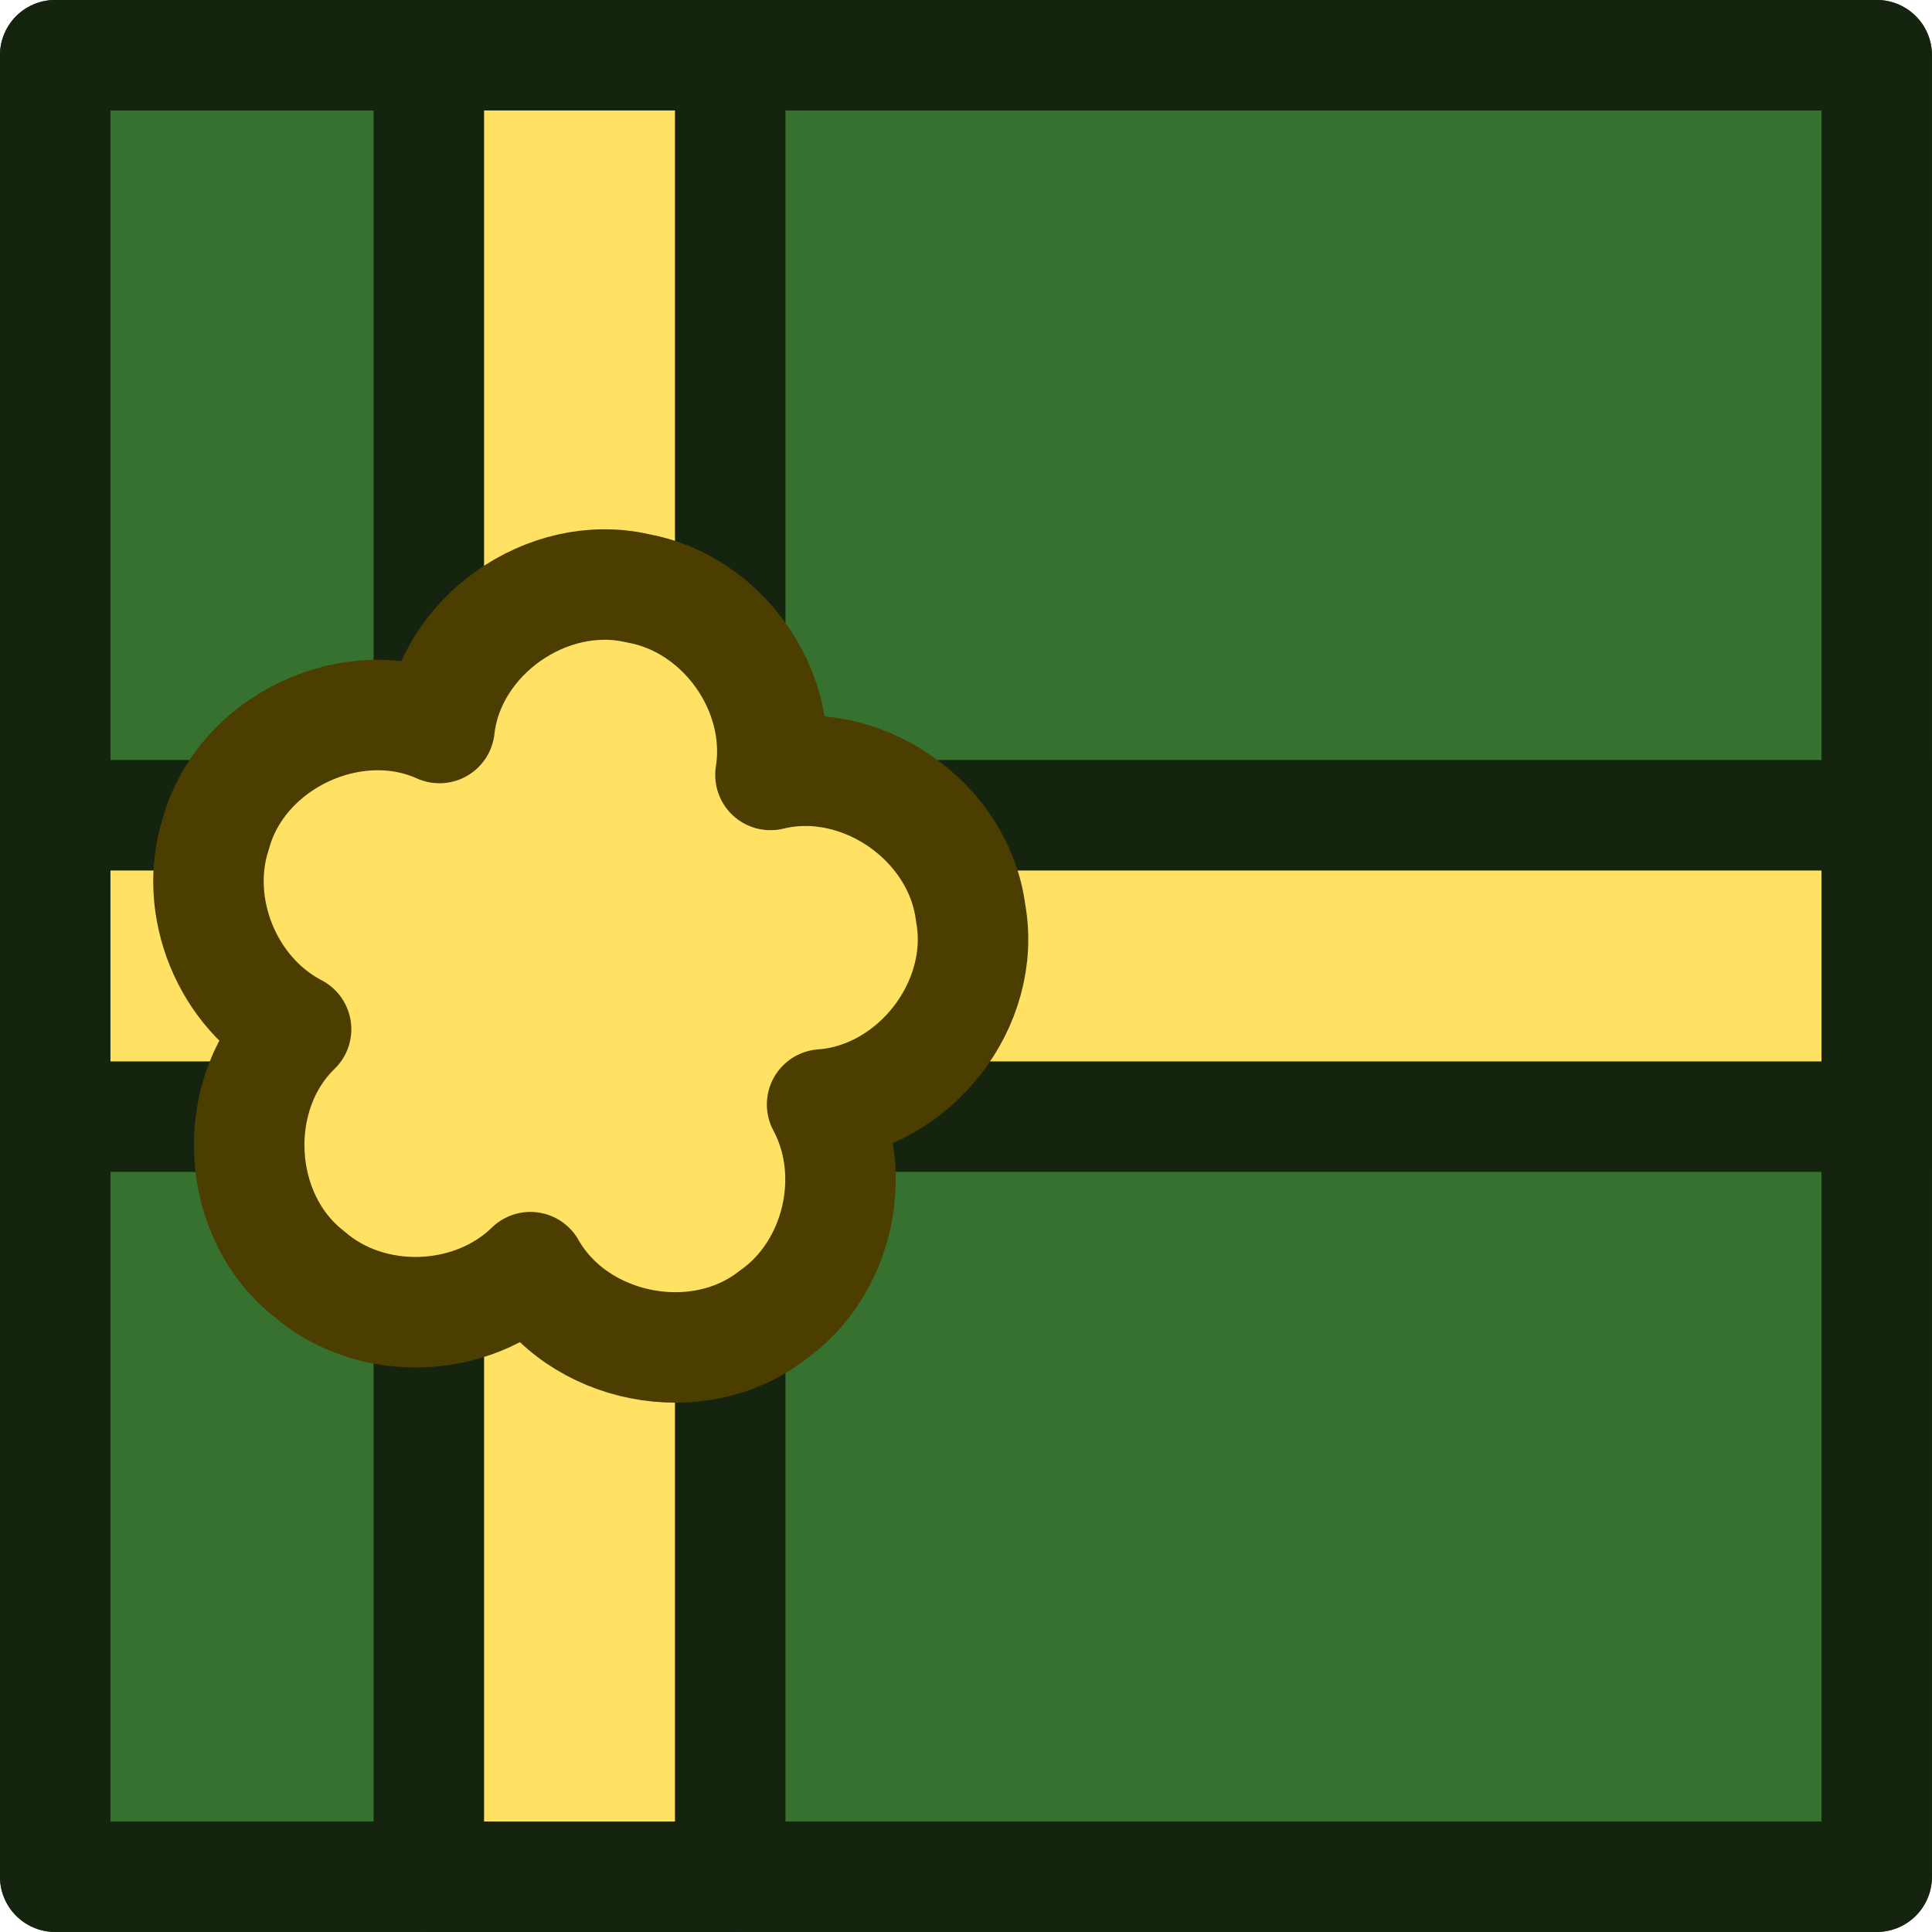
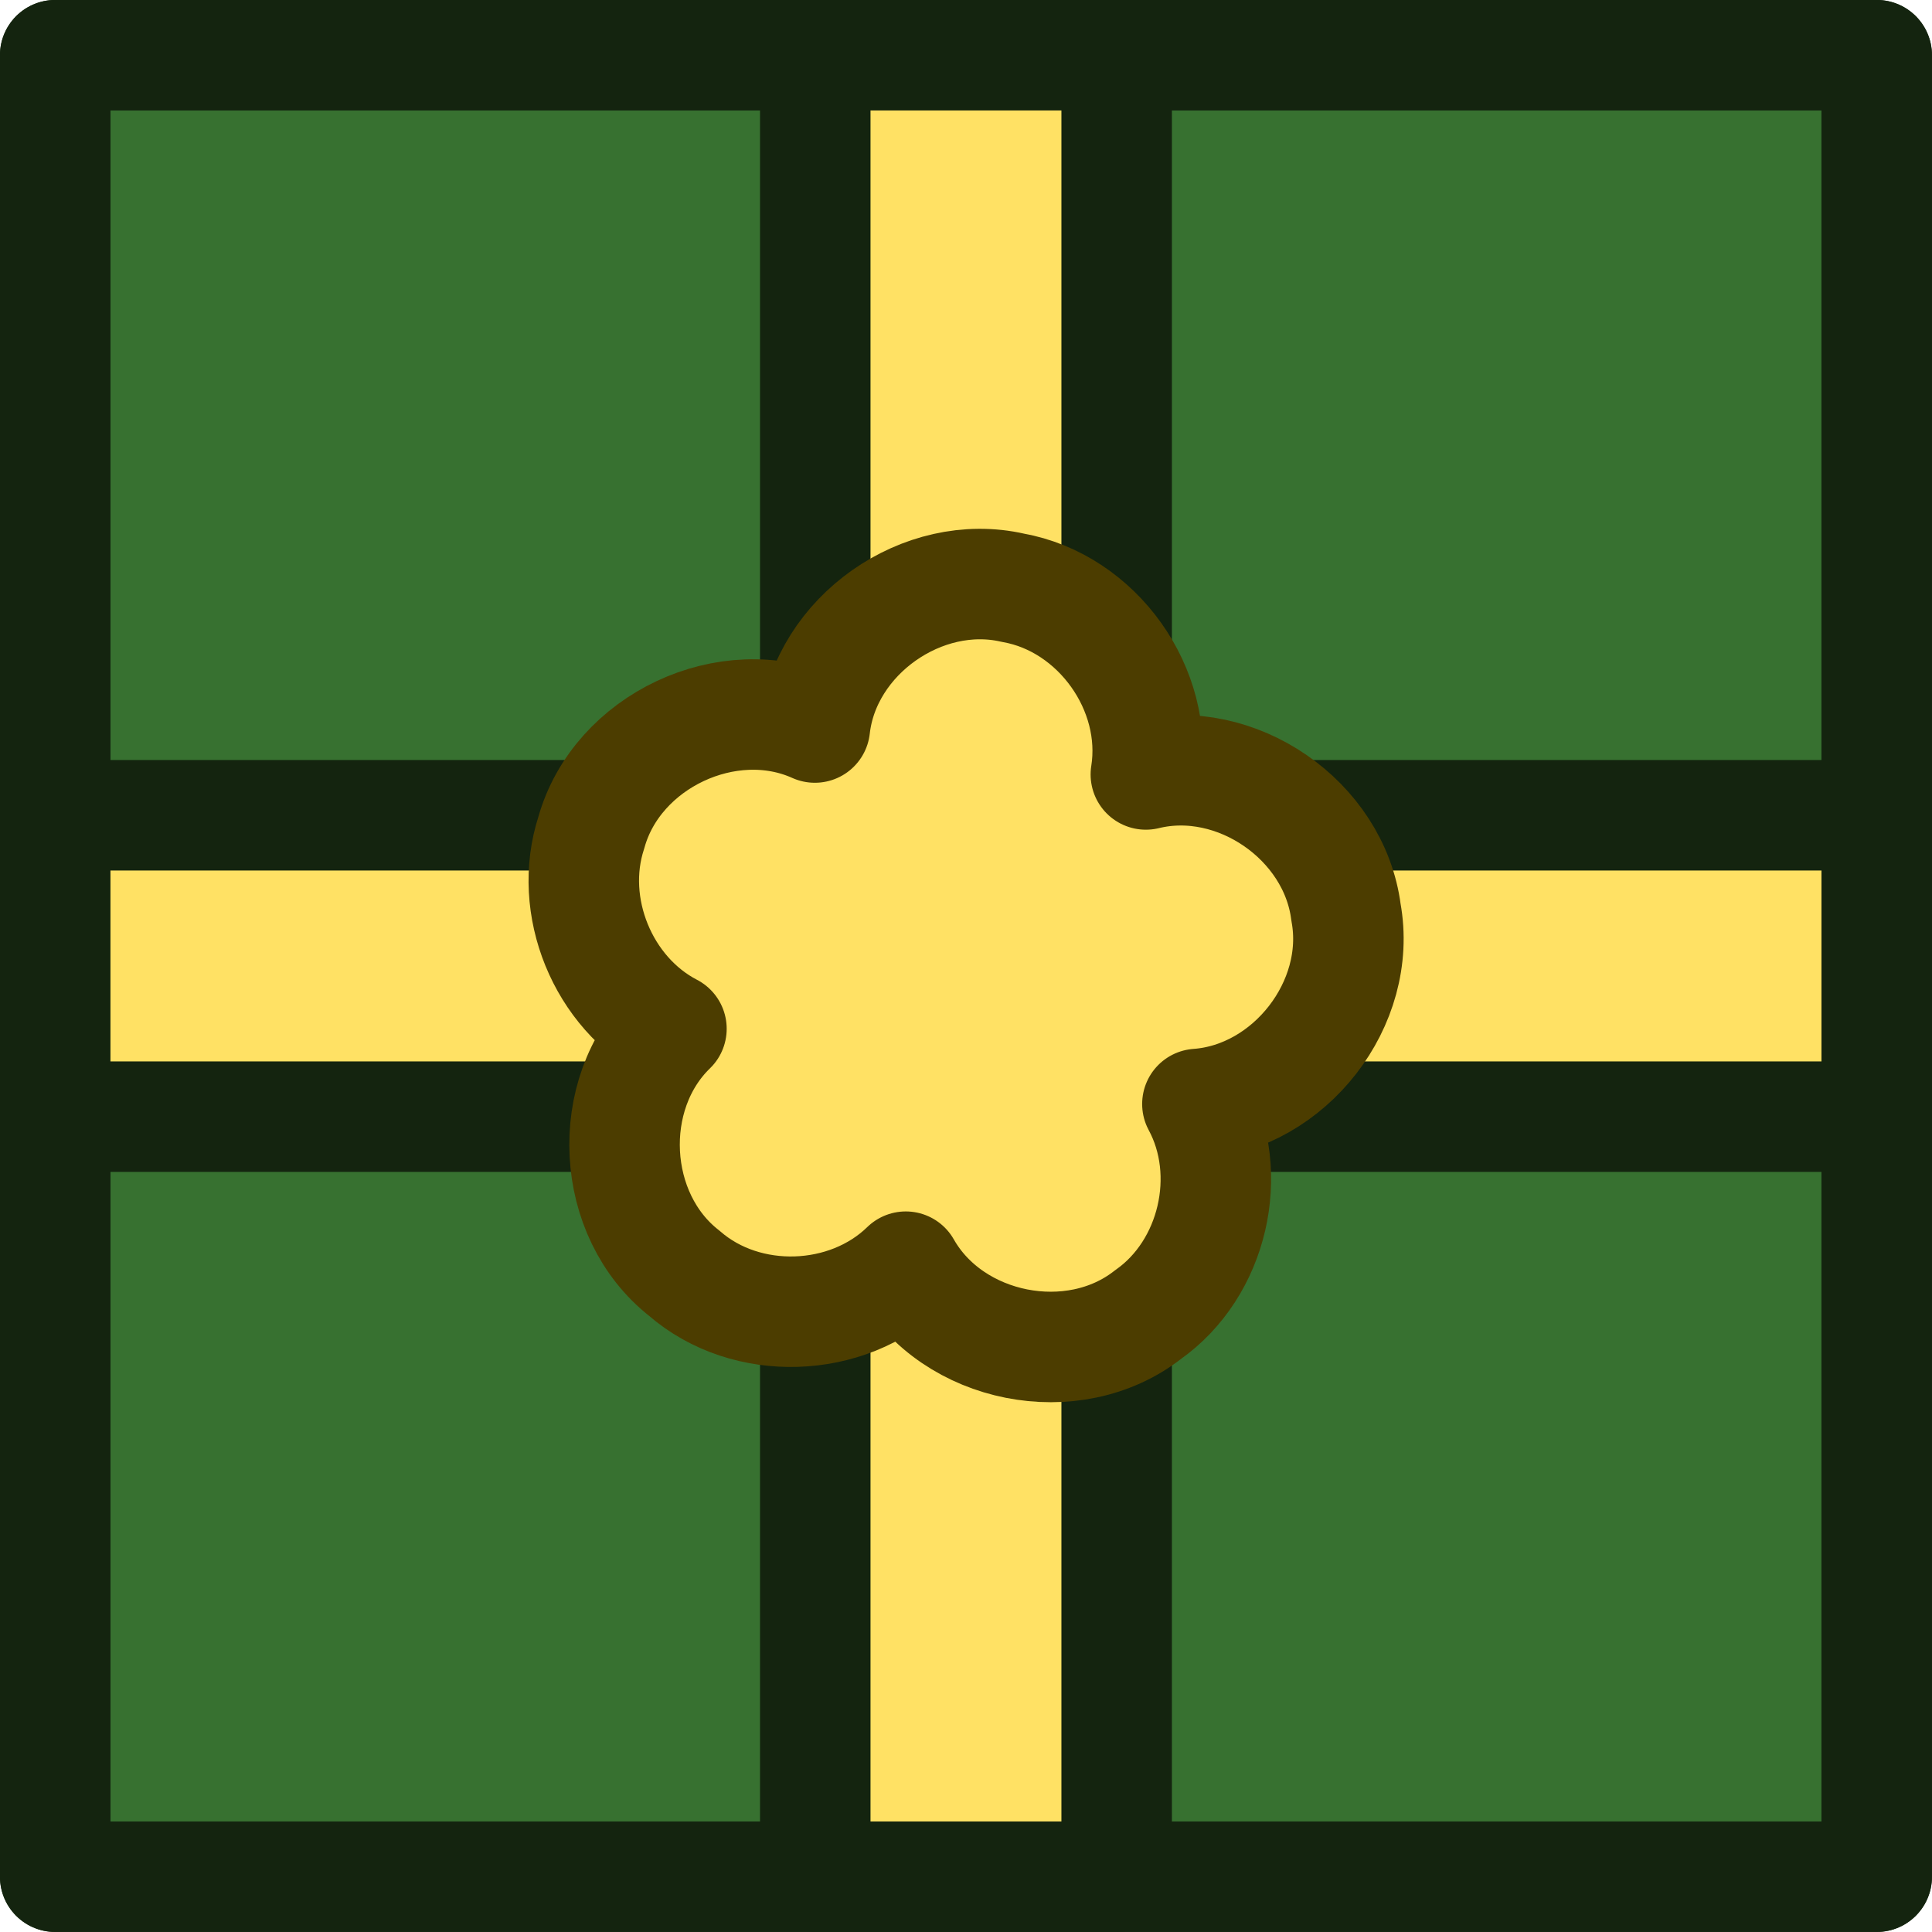
<svg xmlns="http://www.w3.org/2000/svg" width="91.797" height="91.797" viewBox="0 0 24.288 24.288" xml:space="preserve">
-   <g transform="translate(1020.83 -43.26)">
-     <rect style="fill:#377130;fill-opacity:1;fill-rule:nonzero;stroke:#1e3418;stroke-width:1.389;stroke-linecap:round;stroke-linejoin:round;stroke-miterlimit:4;stroke-dasharray:none;stroke-dashoffset:0;stroke-opacity:1;paint-order:normal" width="22.899" height="22.899" x="43.954" y="997.237" rx="0" ry="0" transform="rotate(90)" />
-     <rect style="fill:none;fill-opacity:1;fill-rule:nonzero;stroke:#14240f;stroke-width:1.389;stroke-linecap:round;stroke-linejoin:round;stroke-miterlimit:4;stroke-dasharray:none;stroke-dashoffset:0;stroke-opacity:1;paint-order:normal" width="22.899" height="22.899" x="43.954" y="997.237" rx="0" ry="0" transform="rotate(90)" />
-     <path style="fill:#ffe164;fill-opacity:1;stroke:#14240f;stroke-width:1.389;stroke-linecap:round;stroke-linejoin:round;stroke-dasharray:none;stroke-opacity:1;stop-color:#000" transform="rotate(90)" d="M43.954 1011.65h22.899v3.789H43.954z" />
-     <path style="fill:#ffe164;fill-opacity:1;stroke:#14240f;stroke-width:1.389;stroke-linecap:square;stroke-linejoin:miter;stroke-dasharray:none;stroke-opacity:1;stop-color:#000" transform="scale(-1)" d="M997.237-57.298h22.899v3.789h-22.899z" />
-     <path style="fill:#ffe164;fill-opacity:1;fill-rule:nonzero;stroke:#4c3d00;stroke-width:1.389;stroke-linecap:round;stroke-linejoin:round;stroke-miterlimit:4;stroke-dasharray:none;stroke-dashoffset:0;stroke-opacity:1;paint-order:normal" d="M-1015.034 53.013a1.28 1.28 0 0 0-.434 1.807 1.28 1.28 0 0 0 .698 2.458 1.28 1.28 0 0 0 2.551.184 1.281 1.281 0 0 0 .856-2.41 1.28 1.28 0 1 0-1.964-1.635 1.28 1.28 0 0 0-1.708-.403z" />
-     <path style="fill:#ffe164;fill-opacity:1;fill-rule:nonzero;stroke:#4c3d00;stroke-width:1.389;stroke-linecap:round;stroke-linejoin:round;stroke-miterlimit:4;stroke-dasharray:none;stroke-dashoffset:0;stroke-opacity:1;paint-order:normal" d="M-1012.815 50.655c-1.133-.26-2.36.6-2.49 1.757-1.09-.489-2.49.17-2.809 1.321-.304.925.142 2.018 1.006 2.466-.848.822-.77 2.346.163 3.075.778.677 2.047.634 2.783-.084.589 1.039 2.106 1.339 3.046.602.818-.576 1.095-1.767.621-2.647 1.16-.084 2.078-1.264 1.867-2.41-.148-1.158-1.382-2.01-2.516-1.733.17-1.067-.608-2.158-1.671-2.347z" />
-   </g>
+   <rect style="fill:#377130;fill-opacity:1;fill-rule:nonzero;stroke:#1e3418;stroke-width:1.389;stroke-linecap:round;stroke-linejoin:round;stroke-miterlimit:4;stroke-dasharray:none;stroke-dashoffset:0;stroke-opacity:1;paint-order:normal" width="22.899" height="22.899" x=".694" y="-23.593" rx="0" ry="0" transform="rotate(90)" />
+   <rect style="fill:none;fill-opacity:1;fill-rule:nonzero;stroke:#14240f;stroke-width:1.389;stroke-linecap:round;stroke-linejoin:round;stroke-miterlimit:4;stroke-dasharray:none;stroke-dashoffset:0;stroke-opacity:1;paint-order:normal" width="22.899" height="22.899" x=".694" y="-23.593" rx="0" ry="0" transform="rotate(90)" />
+   <path style="fill:#ffe164;fill-opacity:1;stroke:#14240f;stroke-width:1.389;stroke-linecap:round;stroke-linejoin:round;stroke-dasharray:none;stroke-opacity:1;stop-color:#000" d="M14.038.694v22.899h-3.789V.694Z" />
+   <path style="fill:#ffe164;fill-opacity:1;stroke:#14240f;stroke-width:1.389;stroke-linecap:square;stroke-linejoin:miter;stroke-dasharray:none;stroke-opacity:1;stop-color:#000" d="M23.593 14.038H.694v-3.789h22.899z" />
+   <path style="fill:#ffe164;fill-opacity:1;fill-rule:nonzero;stroke:#4c3d00;stroke-width:1.389;stroke-linecap:round;stroke-linejoin:round;stroke-miterlimit:4;stroke-dasharray:none;stroke-dashoffset:0;stroke-opacity:1;paint-order:normal" d="M12.734 7.389c-1.133-.26-2.36.6-2.49 1.757-1.09-.49-2.49.17-2.81 1.32-.303.926.143 2.019 1.007 2.467-.848.822-.77 2.346.163 3.075.778.677 2.047.634 2.783-.084.589 1.039 2.106 1.339 3.046.602.818-.576 1.095-1.767.62-2.647 1.16-.084 2.079-1.264 1.868-2.41-.148-1.158-1.382-2.01-2.516-1.733.17-1.067-.608-2.158-1.671-2.347z" />
</svg>
